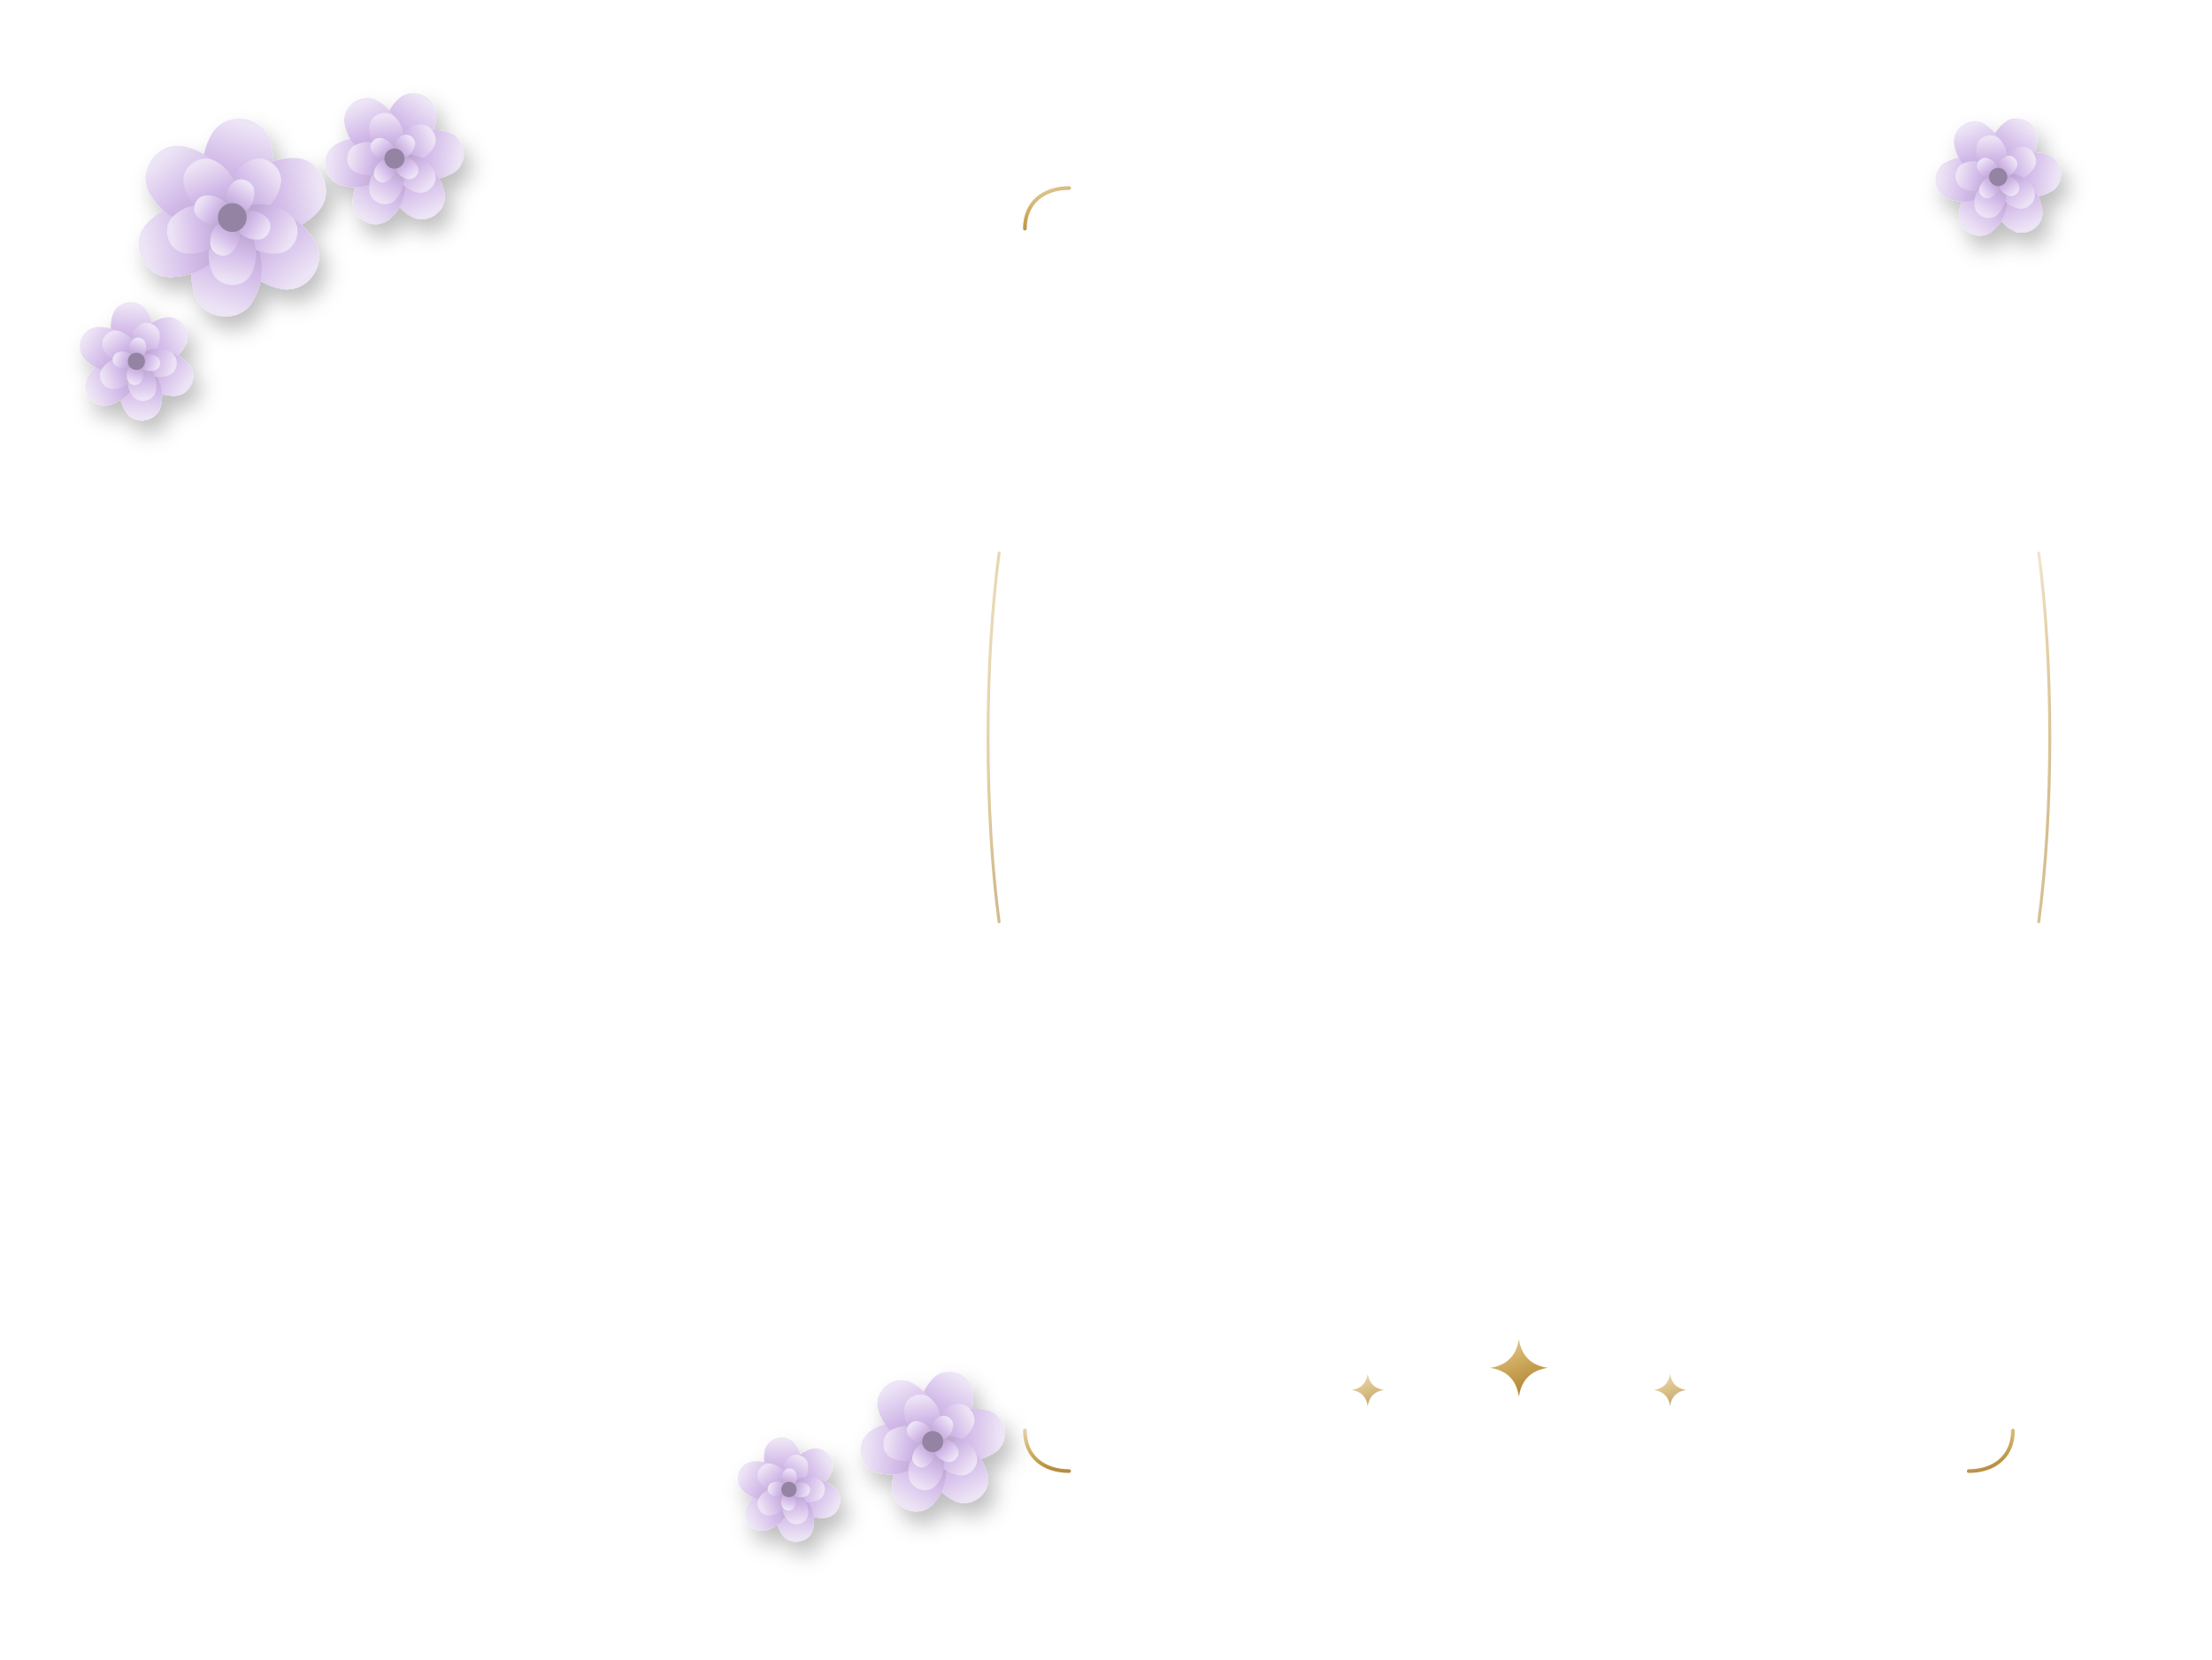
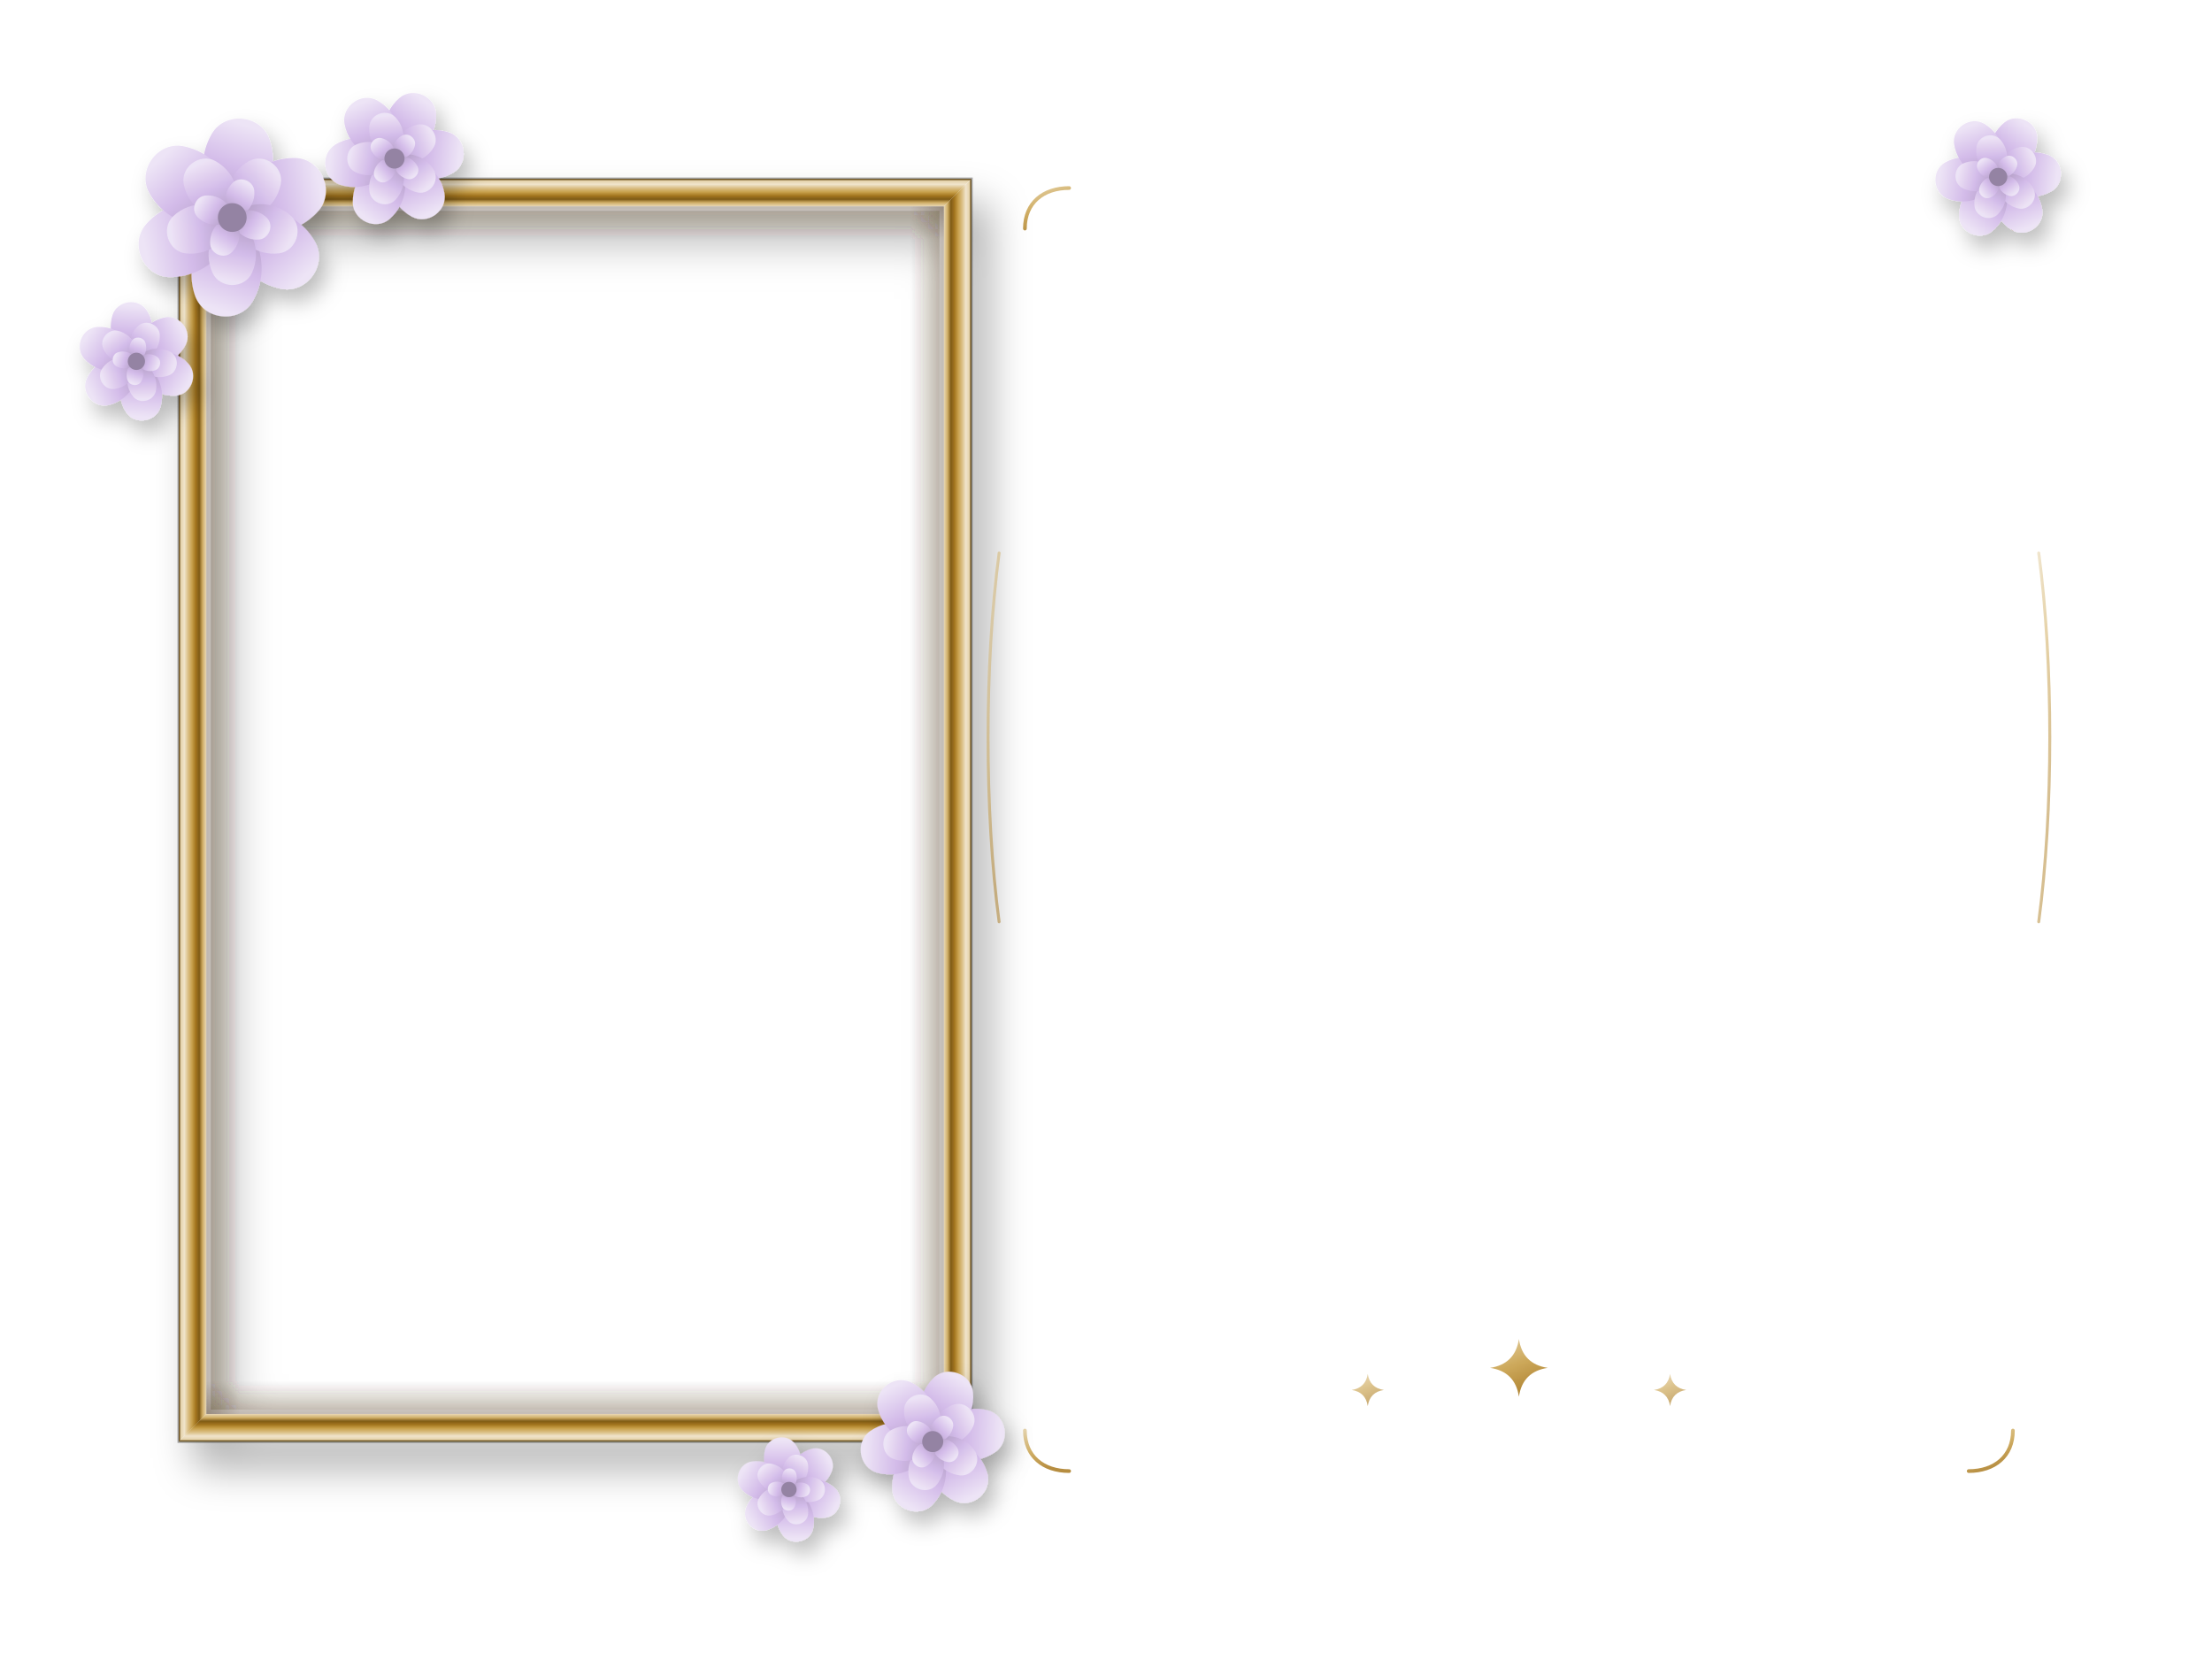
<svg xmlns="http://www.w3.org/2000/svg" viewBox="0 0 1200 900" width="1200" height="900">
  <defs>
+     <linearGradient id="bvT" x1="0" y1="0" x2="0" y2="1">
+       <stop offset="0%" stop-color="#986d1c" />
+       <stop offset="8%" stop-color="#e6d4ae" />
+       <stop offset="20%" stop-color="#f0e4cc" />
+       <stop offset="33%" stop-color="#dbc189" />
+       <stop offset="48%" stop-color="#c8a04a" />
+       <stop offset="62%" stop-color="#a1731d" />
+       <stop offset="74%" stop-color="#7f5b17" />
+       <stop offset="86%" stop-color="#d0ae65" />
+       <stop offset="100%" stop-color="#e9d9b7" />
+     </linearGradient>
+     <linearGradient id="bvL" x1="0" y1="0" x2="1" y2="0">
+       <stop offset="0%" stop-color="#986d1c" />
+       <stop offset="8%" stop-color="#e6d4ae" />
+       <stop offset="20%" stop-color="#f0e4cc" />
+       <stop offset="33%" stop-color="#dbc189" />
+       <stop offset="48%" stop-color="#c8a04a" />
+       <stop offset="62%" stop-color="#a1731d" />
+       <stop offset="74%" stop-color="#7f5b17" />
+       <stop offset="86%" stop-color="#d0ae65" />
+       <stop offset="100%" stop-color="#e9d9b7" />
+     </linearGradient>
+     <linearGradient id="bvB" x1="0" y1="1" x2="0" y2="0">
+       <stop offset="0%" stop-color="#986d1c" />
+       <stop offset="8%" stop-color="#e6d4ae" />
+       <stop offset="20%" stop-color="#f0e4cc" />
+       <stop offset="33%" stop-color="#dbc189" />
+       <stop offset="48%" stop-color="#c8a04a" />
+       <stop offset="62%" stop-color="#a1731d" />
+       <stop offset="74%" stop-color="#7f5b17" />
+       <stop offset="86%" stop-color="#d0ae65" />
+       <stop offset="100%" stop-color="#e9d9b7" />
+     </linearGradient>
+     <linearGradient id="bvR" x1="1" y1="0" x2="0" y2="0">
+       <stop offset="0%" stop-color="#986d1c" />
+       <stop offset="8%" stop-color="#e6d4ae" />
+       <stop offset="20%" stop-color="#f0e4cc" />
+       <stop offset="33%" stop-color="#dbc189" />
+       <stop offset="48%" stop-color="#c8a04a" />
+       <stop offset="62%" stop-color="#a1731d" />
+       <stop offset="74%" stop-color="#7f5b17" />
+       <stop offset="86%" stop-color="#d0ae65" />
+       <stop offset="100%" stop-color="#e9d9b7" />
+     </linearGradient>
+     <linearGradient id="isT" x1="0" y1="0" x2="0" y2="1">
+       <stop offset="0%" stop-color="#3d2610" stop-opacity="0.3" />
+       <stop offset="100%" stop-color="#3d2610" stop-opacity="0" />
+     </linearGradient>
+     <linearGradient id="isB" x1="0" y1="1" x2="0" y2="0">
+       <stop offset="0%" stop-color="#3d2610" stop-opacity="0.3" />
+       <stop offset="100%" stop-color="#3d2610" stop-opacity="0" />
+     </linearGradient>
+     <linearGradient id="isL" x1="0" y1="0" x2="1" y2="0">
+       <stop offset="0%" stop-color="#3d2610" stop-opacity="0.3" />
+       <stop offset="100%" stop-color="#3d2610" stop-opacity="0" />
+     </linearGradient>
+     <linearGradient id="isR" x1="1" y1="0" x2="0" y2="0">
+       <stop offset="0%" stop-color="#3d2610" stop-opacity="0.3" />
+       <stop offset="100%" stop-color="#3d2610" stop-opacity="0" />
+     </linearGradient>
+     <filter id="castR" x="-16%" y="-12%" width="136%" height="128%">
+       <feDropShadow dx="9" dy="14" stdDeviation="11" flood-color="#000000" flood-opacity="0.34" />
+     </filter>
    <linearGradient id="pt" x1="0" y1="1" x2="0.15" y2="0">
      <stop offset="0%" stop-color="#a592b6" />
      <stop offset="58%" stop-color="#d3bbe9" />
      <stop offset="100%" stop-color="#ede4f6" />
    </linearGradient>
    <path id="p" d="M0,4 C-26,-10 -40,-44 -26,-74 C-16,-95 16,-95 26,-74 C40,-44 26,-10 0,4 Z" />
    <symbol id="dec" viewBox="-100 -100 200 200">
      <g fill="url(#pt)">
        <use href="#p" transform="rotate(6)" />
        <use href="#p" transform="rotate(66)" />
        <use href="#p" transform="rotate(126)" />
        <use href="#p" transform="rotate(186)" />
        <use href="#p" transform="rotate(246)" />
        <use href="#p" transform="rotate(306)" />
      </g>
      <g fill="url(#pt)" opacity="0.97">
        <use href="#p" transform="rotate(36) scale(0.68)" />
        <use href="#p" transform="rotate(108) scale(0.68)" />
        <use href="#p" transform="rotate(180) scale(0.68)" />
        <use href="#p" transform="rotate(252) scale(0.68)" />
        <use href="#p" transform="rotate(324) scale(0.68)" />
      </g>
      <g fill="url(#pt)">
        <use href="#p" transform="rotate(20) scale(0.4)" />
        <use href="#p" transform="rotate(110) scale(0.4)" />
        <use href="#p" transform="rotate(200) scale(0.4)" />
        <use href="#p" transform="rotate(290) scale(0.4)" />
      </g>
      <circle r="13" fill="#9483a3" />
    </symbol>
    <linearGradient id="pnl" x1="0" y1="0" x2="0.4" y2="1">
      <stop offset="0%" stop-color="#e1cb9b" />
      <stop offset="52%" stop-color="#c8a04a" />
      <stop offset="100%" stop-color="#a9791f" />
    </linearGradient>
    <symbol id="pmo" viewBox="-50 -50 100 100">
      <path d="M0,-46 Q6,-6 46,0 Q6,6 0,46 Q-6,6 -46,0 Q-6,-6 0,-46 Z" />
    </symbol>
    <filter id="dr" x="-26%" y="-26%" width="154%" height="154%">
      <feDropShadow dx="4" dy="7" stdDeviation="6" flood-color="#000000" flood-opacity="0.26" />
    </filter>
  </defs>
+   <g transform="translate(112,112)" filter="url(#castR)">
+     <path d="M-15,-15 L415,-15 L400,0 L0,0 Z" fill="url(#bvT)" />
+     <path d="M-15,-15 L0,0 L0,655 L-15,670 Z" fill="url(#bvL)" />
+     <path d="M415,-15 L415,670 L400,655 L400,0 Z" fill="url(#bvR)" />
+     <path d="M415,670 L-15,670 L0,655 L400,655 Z" fill="url(#bvB)" />
+     <rect x="-15" y="-15" width="430" height="685" fill="none" stroke="#00000055" stroke-width="1.4" />
+     <rect x="1.2" y="1.2" width="397.6" height="652.6" fill="none" stroke="#ffffffaa" stroke-width="2.2" />
+     <rect x="0" y="0" width="400" height="18" fill="url(#isT)" />
+     <rect x="0" y="637" width="400" height="18" fill="url(#isB)" />
+     <rect x="0" y="0" width="18" height="655" fill="url(#isL)" />
+     <rect x="382" y="0" width="18" height="655" fill="url(#isR)" />
+   </g>
  <g fill="none" stroke="url(#pnl)" stroke-linecap="round" opacity="0.85">
    <path d="M556,124 C556,110 566,102 580,102" stroke-width="2" />
    <path d="M1092,124 C1092,110 1082,102 1068,102" stroke-width="2" />
    <path d="M556,776 C556,790 566,798 580,798" stroke-width="2" />
    <path d="M1092,776 C1092,790 1082,798 1068,798" stroke-width="2" />
    <path d="M542,300 C534,360 534,440 542,500" stroke-width="1.6" opacity="0.6" />
    <path d="M1106,300 C1114,360 1114,440 1106,500" stroke-width="1.6" opacity="0.6" />
  </g>
  <g fill="url(#pnl)" opacity="0.9">
    <use href="#pmo" x="-50" y="-50" width="100" height="100" transform="translate(824,742) scale(0.34)" />
    <use href="#pmo" x="-50" y="-50" width="100" height="100" transform="translate(742,754) scale(0.19)" opacity="0.7" />
    <use href="#pmo" x="-50" y="-50" width="100" height="100" transform="translate(906,754) scale(0.19)" opacity="0.7" />
  </g>
  <g filter="url(#dr)">
    <use href="#dec" x="-100" y="-100" width="200" height="200" transform="translate(126,118) scale(0.6)" />
    <use href="#dec" x="-100" y="-100" width="200" height="200" transform="translate(214,86) rotate(18) scale(0.42)" />
    <use href="#dec" x="-100" y="-100" width="200" height="200" transform="translate(74,196) rotate(-14) scale(0.36)" />
    <use href="#dec" x="-100" y="-100" width="200" height="200" transform="translate(506,782) rotate(14) scale(0.44)" />
    <use href="#dec" x="-100" y="-100" width="200" height="200" transform="translate(428,808) rotate(-18) scale(0.32)" />
    <use href="#dec" x="-100" y="-100" width="200" height="200" transform="translate(1084,96) rotate(20) scale(0.38)" />
  </g>
</svg>
